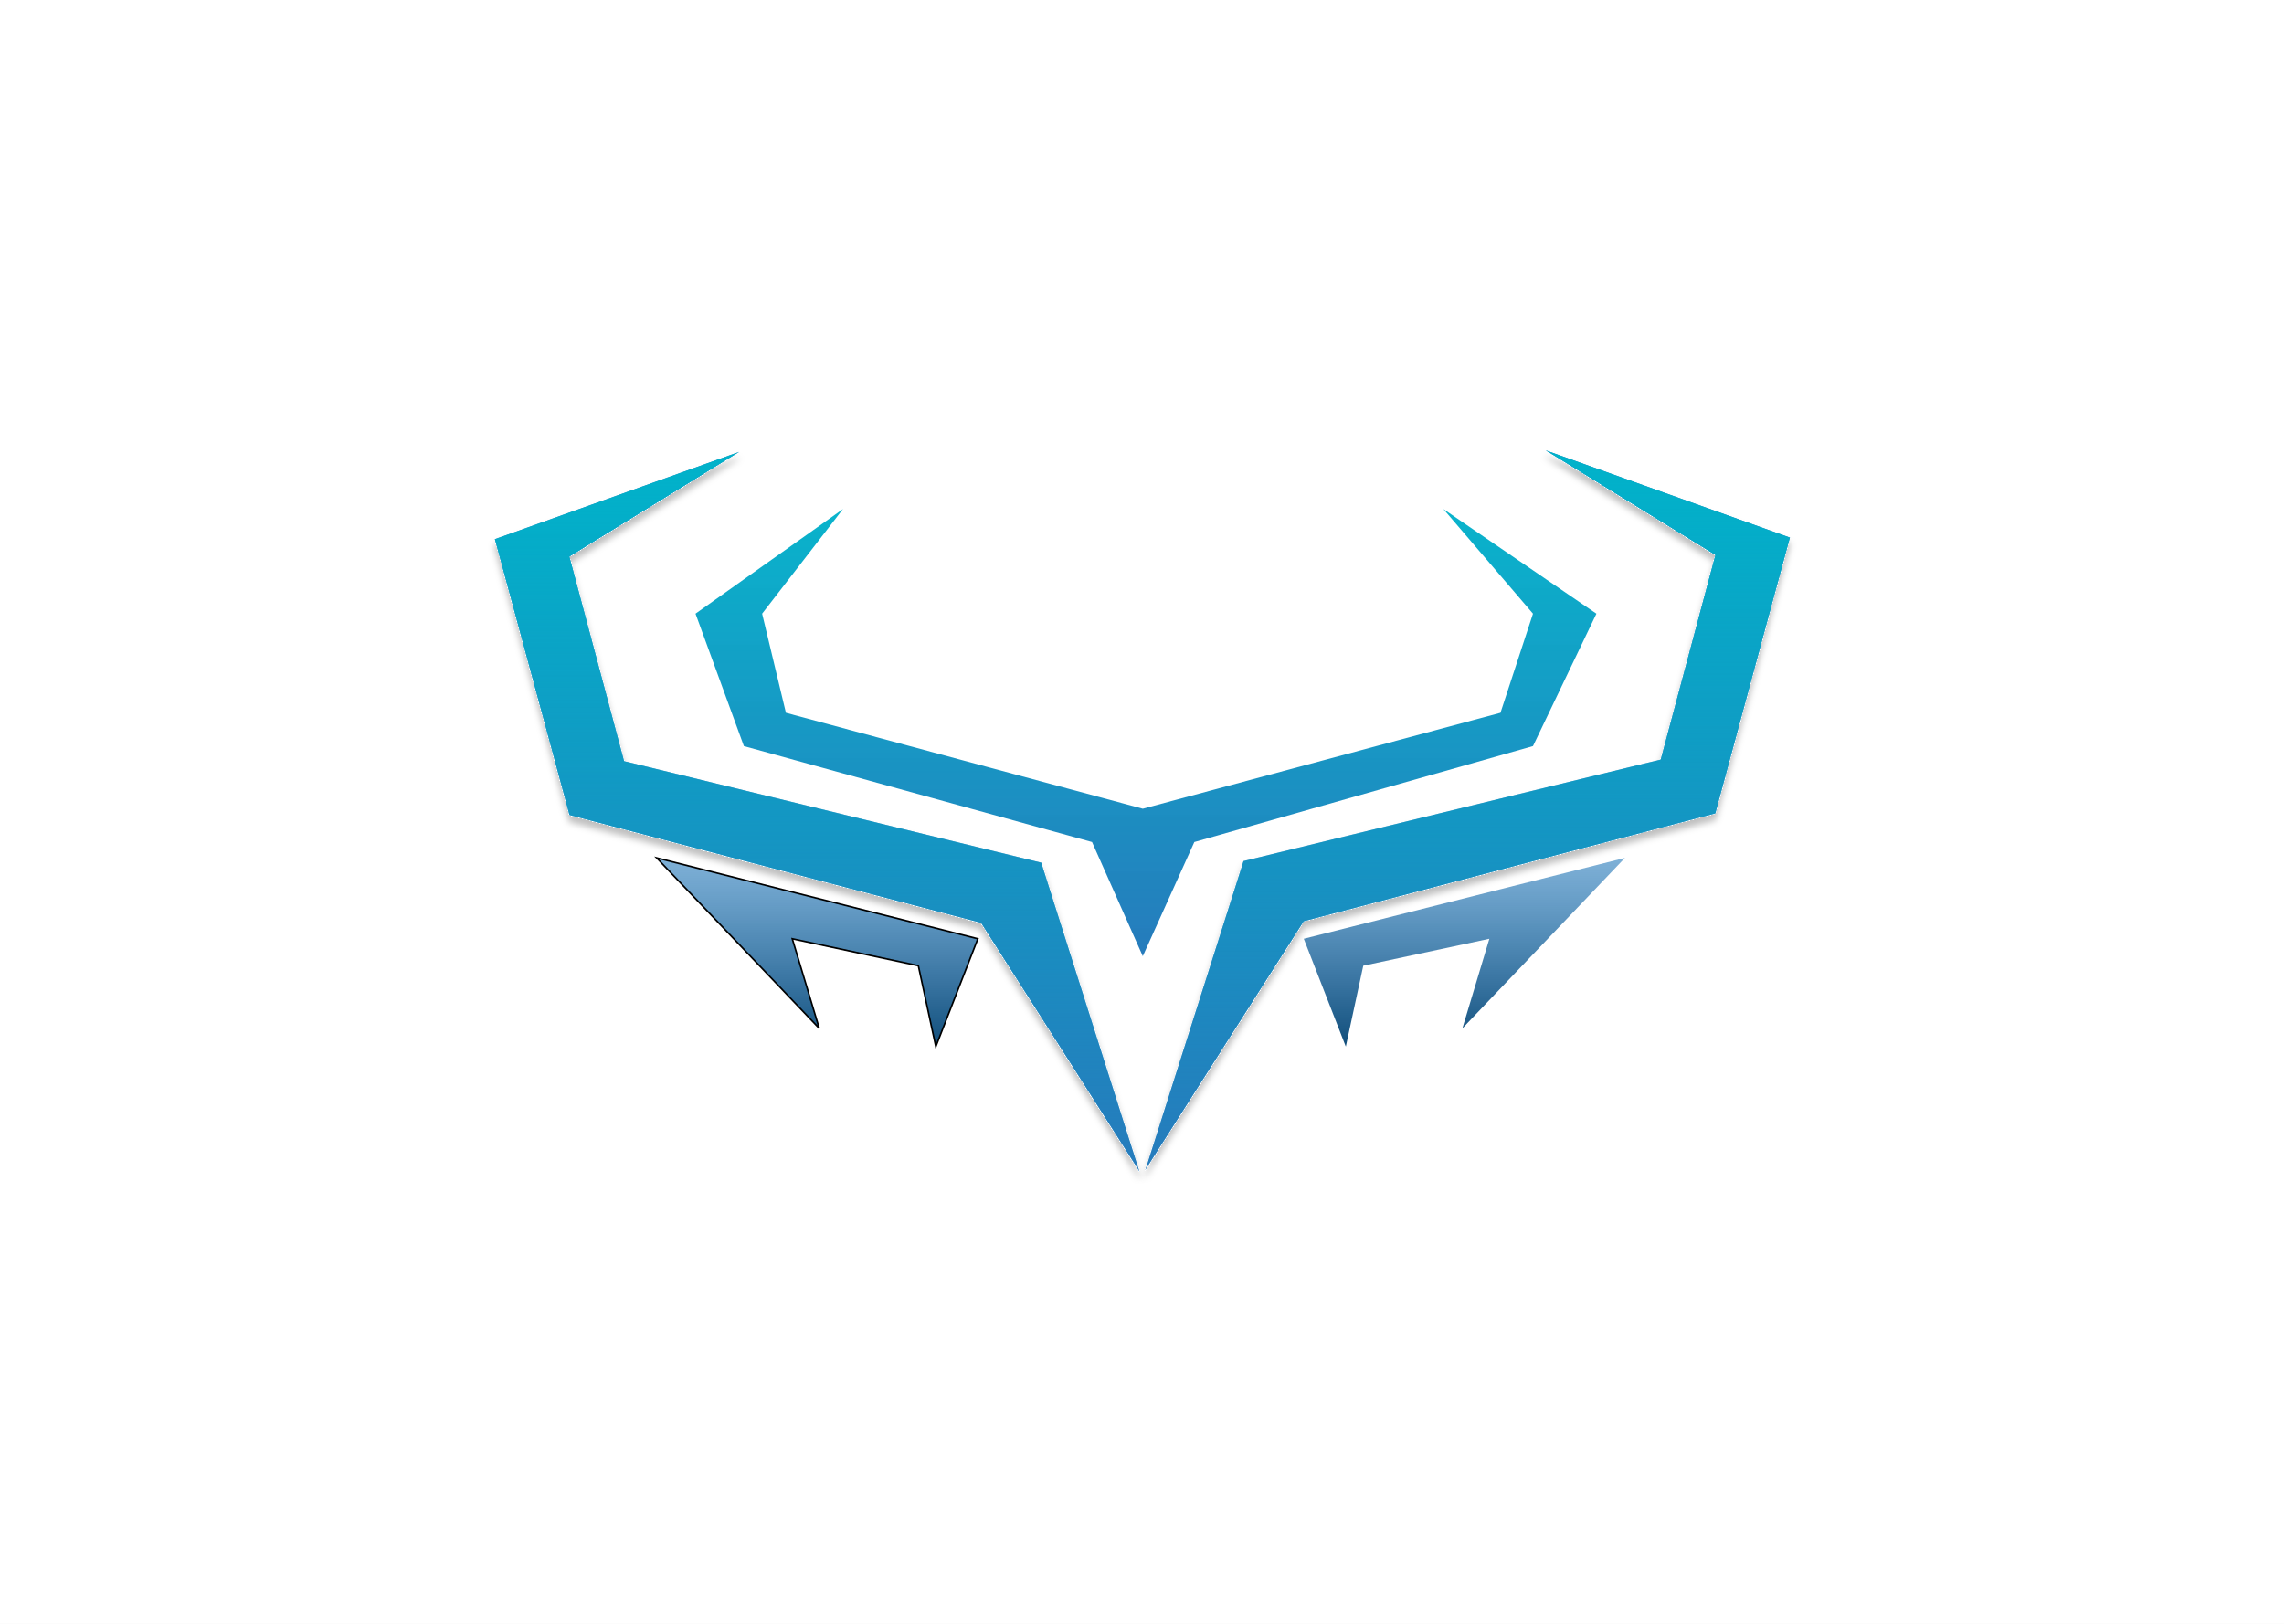
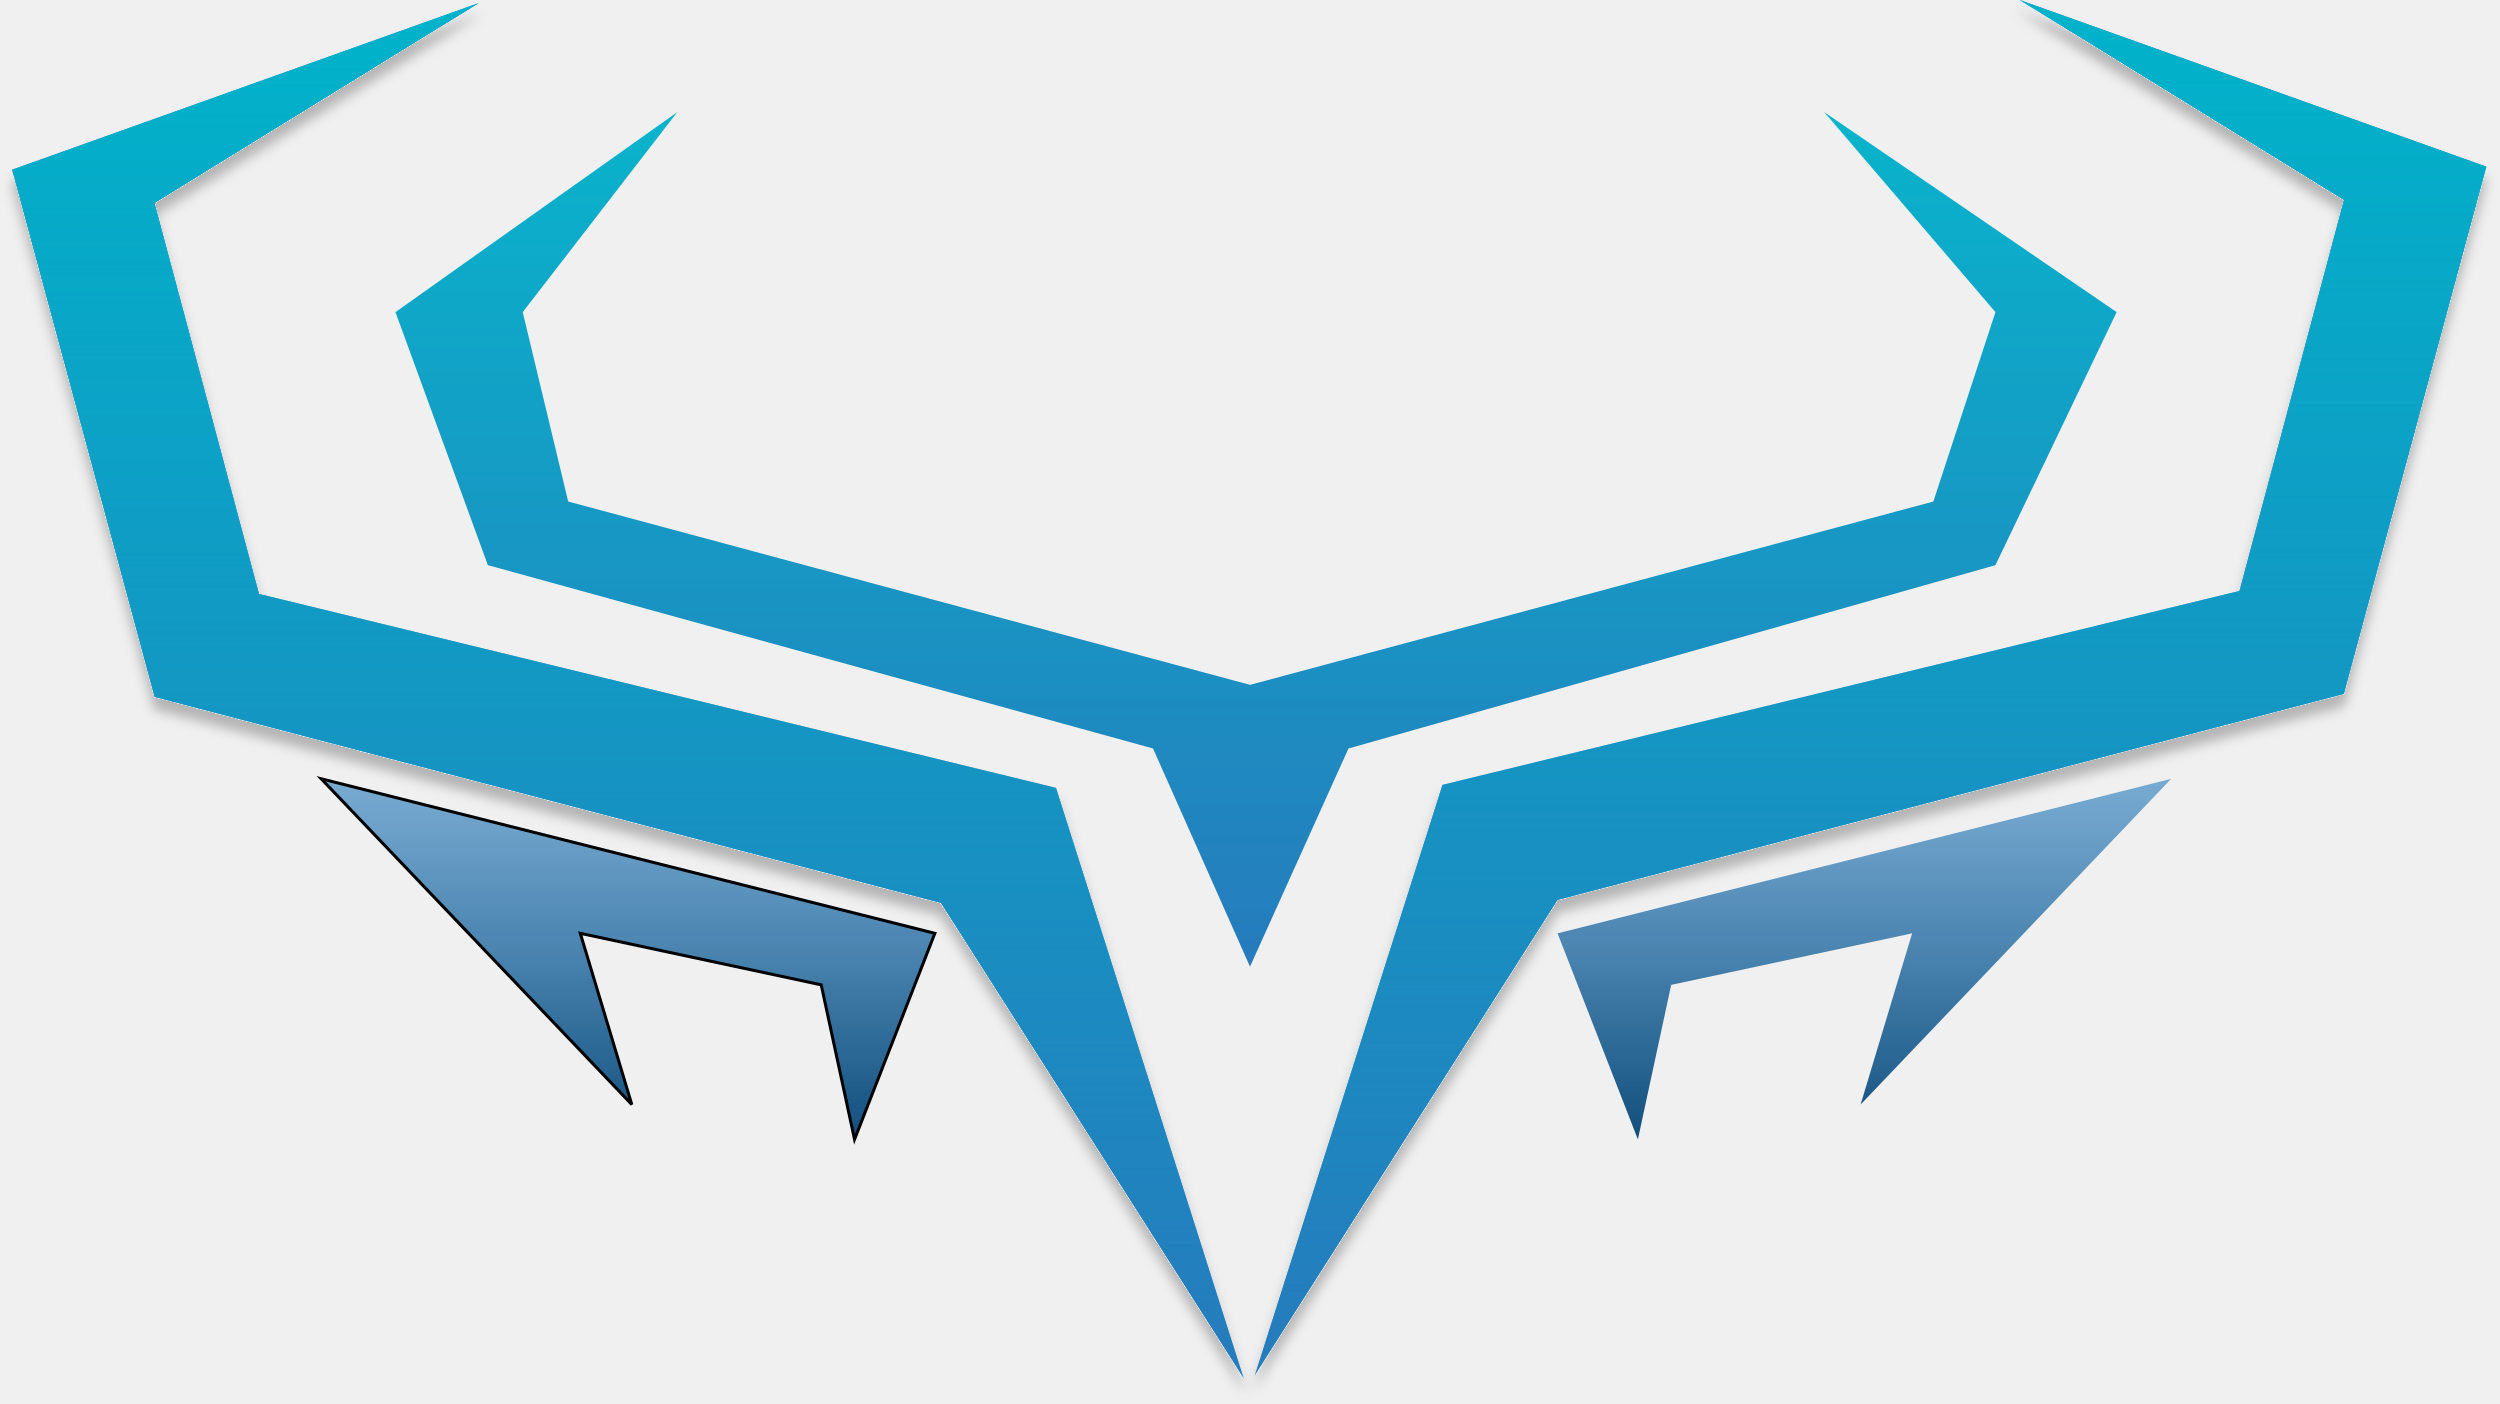
- <svg xmlns="http://www.w3.org/2000/svg" width="1440" height="1024" viewBox="0 0 1440 1024" fill="none">
-   <g id="Logo">
-     <rect width="1440" height="1024" fill="white" />
-     <g id="vector 1" filter="url(#filter0_d_0_1)">
-       <path d="M656.5 544L718.5 739L618.5 582L359 514L312 340L463.655 285.838L466 285L359 351L393.5 480L656.5 544Z" fill="#267BBC" />
-       <path d="M656.5 544L718.5 739L618.5 582L359 514L312 340L463.655 285.838L466 285L359 351L393.5 480L656.5 544Z" fill="url(#paint0_linear_0_1)" />
-     </g>
-     <g id="Vector 2" filter="url(#filter1_d_0_1)">
-       <path d="M784 543L722 738L822 581L1081.5 513L1128.5 339L976.845 284.838L974.5 284L1081.5 350L1047 479L784 543Z" fill="#267BBC" />
-       <path d="M784 543L722 738L822 581L1081.5 513L1128.5 339L976.845 284.838L974.5 284L1081.5 350L1047 479L784 543Z" fill="url(#paint1_linear_0_1)" />
-     </g>
-     <path id="Vector 4" d="M822 592L848.5 660L859.5 609L939 592L922 648.5L1024.5 541L822 592Z" fill="url(#paint2_linear_0_1)" />
-     <path id="Vector 3" d="M616.5 592L590 660L579 609L499.5 592L516.5 648.5L414 541L616.5 592Z" fill="url(#paint3_linear_0_1)" stroke="black" />
-     <path id="Vector 5" d="M688.5 531L720.5 603L753 531L966.5 470.5L1006.5 387L910 321L966.5 387L946 449.5L720.5 510L495.5 449.5L480.5 387L531.5 321L438.5 387L469 470.5L688.5 531Z" fill="url(#paint4_linear_0_1)" />
+ <svg xmlns="http://www.w3.org/2000/svg" width="825" height="463" viewBox="0 0 825 463" fill="none">
+   <g id="vector 1" filter="url(#filter0_d_0_1)">
+     <path d="M348.5 260L410.5 455L310.5 298L51 230L4 56L155.655 1.838L158 1L51 67L85.5 196L348.5 260Z" fill="#267BBC" />
+     <path d="M348.5 260L410.5 455L310.5 298L51 230L4 56L155.655 1.838L158 1L51 67L85.5 196L348.5 260Z" fill="url(#paint0_linear_0_1)" />
  </g>
+   <g id="Vector 2" filter="url(#filter1_d_0_1)">
+     <path d="M476 259L414 454L514 297L773.5 229L820.5 55L668.845 0.838L666.5 0L773.5 66L739 195L476 259Z" fill="#267BBC" />
+     <path d="M476 259L414 454L514 297L773.5 229L820.5 55L668.845 0.838L666.5 0L773.5 66L739 195L476 259Z" fill="url(#paint1_linear_0_1)" />
+   </g>
+   <path id="Vector 4" d="M514 308L540.5 376L551.5 325L631 308L614 364.5L716.5 257L514 308Z" fill="url(#paint2_linear_0_1)" />
+   <path id="Vector 3" d="M308.5 308L282 376L271 325L191.5 308L208.5 364.5L106 257L308.5 308Z" fill="url(#paint3_linear_0_1)" stroke="black" />
+   <path id="Vector 5" d="M380.5 247L412.5 319L445 247L658.5 186.5L698.5 103L602 37L658.5 103L638 165.5L412.5 226L187.5 165.5L172.5 103L223.5 37L130.5 103L161 186.5L380.5 247Z" fill="url(#paint4_linear_0_1)" />
  <defs>
-     <filter id="filter0_d_0_1" x="308" y="285" width="414.5" height="462" filterUnits="userSpaceOnUse" color-interpolation-filters="sRGB">
+     <filter id="filter0_d_0_1" x="0" y="1" width="414.5" height="462" filterUnits="userSpaceOnUse" color-interpolation-filters="sRGB">
      <feFlood flood-opacity="0" result="BackgroundImageFix" />
      <feColorMatrix in="SourceAlpha" type="matrix" values="0 0 0 0 0 0 0 0 0 0 0 0 0 0 0 0 0 0 127 0" result="hardAlpha" />
      <feOffset dy="4" />
      <feGaussianBlur stdDeviation="2" />
      <feComposite in2="hardAlpha" operator="out" />
      <feColorMatrix type="matrix" values="0 0 0 0 0 0 0 0 0 0 0 0 0 0 0 0 0 0 0.25 0" />
      <feBlend mode="normal" in2="BackgroundImageFix" result="effect1_dropShadow_0_1" />
      <feBlend mode="normal" in="SourceGraphic" in2="effect1_dropShadow_0_1" result="shape" />
    </filter>
-     <filter id="filter1_d_0_1" x="718" y="284" width="414.5" height="462" filterUnits="userSpaceOnUse" color-interpolation-filters="sRGB">
+     <filter id="filter1_d_0_1" x="410" y="0" width="414.5" height="462" filterUnits="userSpaceOnUse" color-interpolation-filters="sRGB">
      <feFlood flood-opacity="0" result="BackgroundImageFix" />
      <feColorMatrix in="SourceAlpha" type="matrix" values="0 0 0 0 0 0 0 0 0 0 0 0 0 0 0 0 0 0 127 0" result="hardAlpha" />
      <feOffset dy="4" />
      <feGaussianBlur stdDeviation="2" />
      <feComposite in2="hardAlpha" operator="out" />
      <feColorMatrix type="matrix" values="0 0 0 0 0 0 0 0 0 0 0 0 0 0 0 0 0 0 0.25 0" />
      <feBlend mode="normal" in2="BackgroundImageFix" result="effect1_dropShadow_0_1" />
      <feBlend mode="normal" in="SourceGraphic" in2="effect1_dropShadow_0_1" result="shape" />
    </filter>
-     <linearGradient id="paint0_linear_0_1" x1="515.25" y1="285" x2="515.25" y2="739" gradientUnits="userSpaceOnUse">
+     <linearGradient id="paint0_linear_0_1" x1="207.25" y1="1" x2="207.25" y2="455" gradientUnits="userSpaceOnUse">
      <stop stop-color="#00B3CA" />
      <stop offset="1" stop-color="#00B3CA" stop-opacity="0" />
    </linearGradient>
-     <linearGradient id="paint1_linear_0_1" x1="925.25" y1="284" x2="925.25" y2="738" gradientUnits="userSpaceOnUse">
+     <linearGradient id="paint1_linear_0_1" x1="617.25" y1="0" x2="617.25" y2="454" gradientUnits="userSpaceOnUse">
      <stop stop-color="#00B3CA" />
      <stop offset="1" stop-color="#00B3CA" stop-opacity="0" />
    </linearGradient>
-     <linearGradient id="paint2_linear_0_1" x1="923.25" y1="541" x2="923.25" y2="660" gradientUnits="userSpaceOnUse">
+     <linearGradient id="paint2_linear_0_1" x1="615.25" y1="257" x2="615.25" y2="376" gradientUnits="userSpaceOnUse">
      <stop stop-color="#267BBC" stop-opacity="0.59" />
      <stop offset="1" stop-color="#114E7B" />
    </linearGradient>
-     <linearGradient id="paint3_linear_0_1" x1="515.25" y1="541" x2="515.25" y2="660" gradientUnits="userSpaceOnUse">
+     <linearGradient id="paint3_linear_0_1" x1="207.25" y1="257" x2="207.25" y2="376" gradientUnits="userSpaceOnUse">
      <stop stop-color="#267BBC" stop-opacity="0.59" />
      <stop offset="1" stop-color="#114E7B" />
    </linearGradient>
-     <linearGradient id="paint4_linear_0_1" x1="722.5" y1="321" x2="722.5" y2="603" gradientUnits="userSpaceOnUse">
+     <linearGradient id="paint4_linear_0_1" x1="414.5" y1="37" x2="414.5" y2="319" gradientUnits="userSpaceOnUse">
      <stop stop-color="#00B3CA" />
      <stop offset="0" stop-color="#01B1CA" stop-opacity="0.969" />
      <stop offset="1" stop-color="#267BBC" />
    </linearGradient>
  </defs>
</svg>
